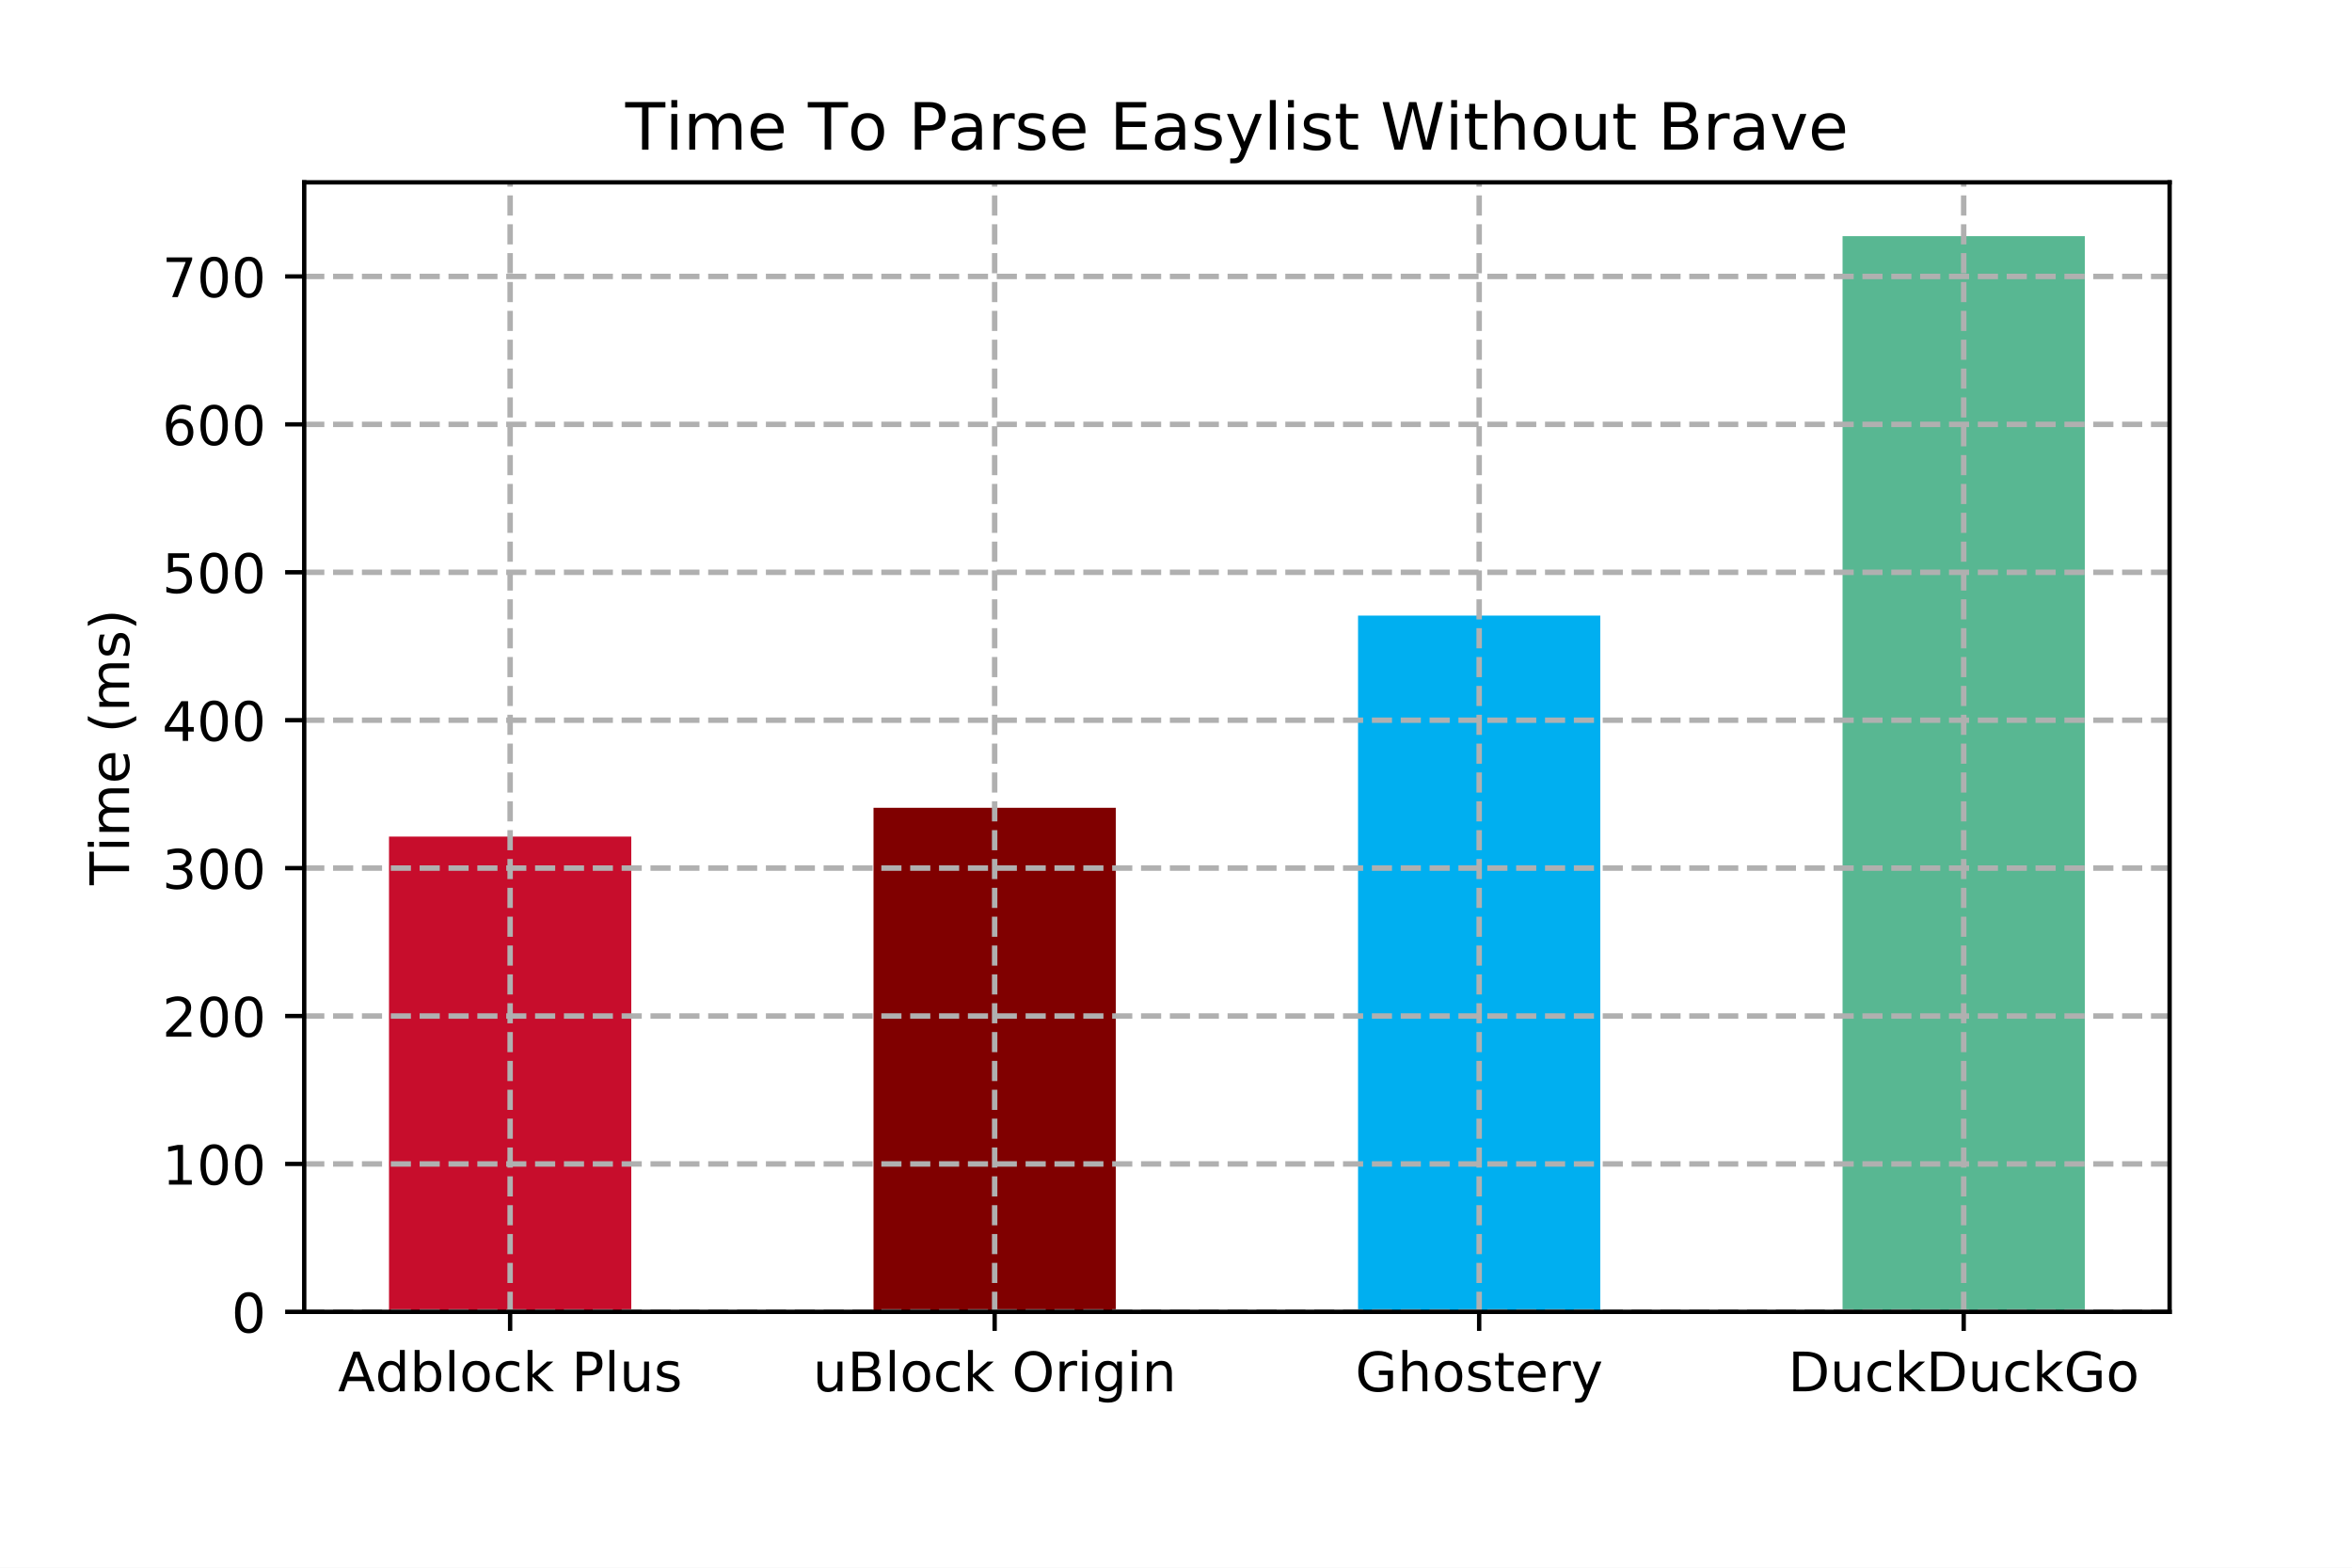
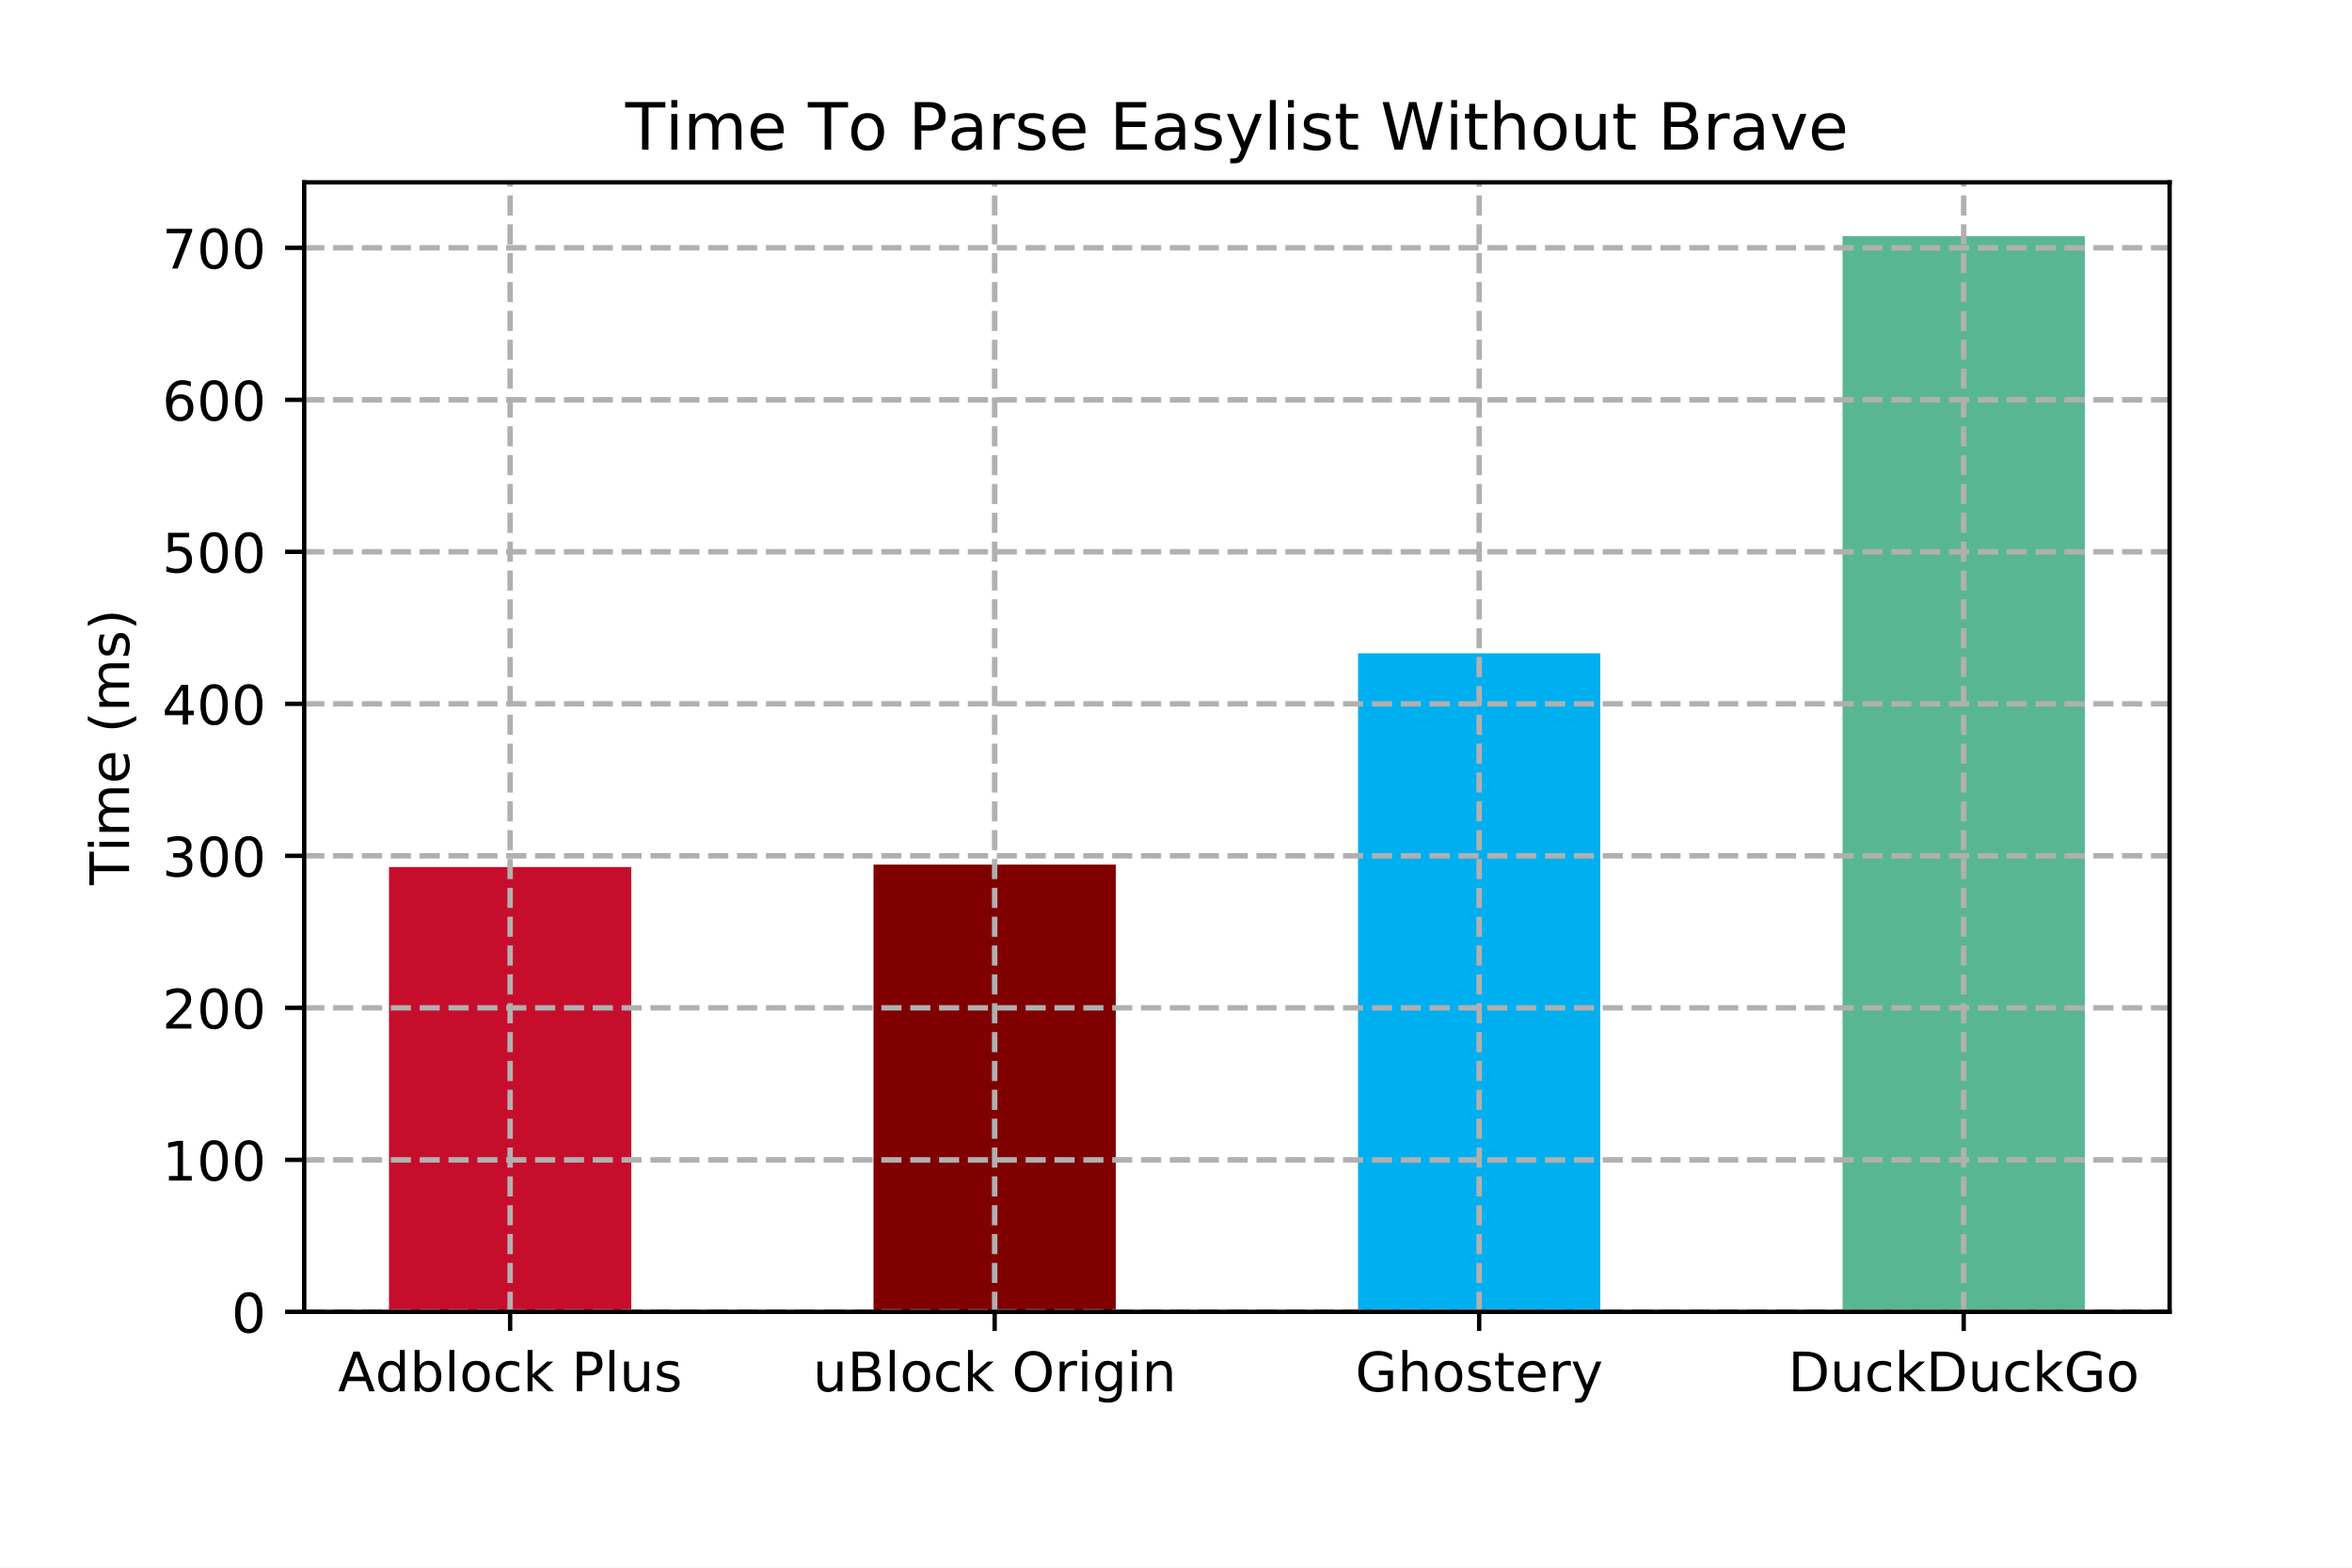
<svg xmlns="http://www.w3.org/2000/svg" xmlns:xlink="http://www.w3.org/1999/xlink" height="288pt" version="1.1" viewBox="0 0 432 288" width="432pt">
  <defs>
    <style type="text/css">
*{stroke-linecap:butt;stroke-linejoin:round;}
  </style>
  </defs>
  <g id="figure_1">
    <g id="patch_1">
      <path d="M 0 288  L 432 288  L 432 0  L 0 0  z " style="fill:#ffffff;" />
    </g>
    <g id="axes_1">
      <g id="patch_2">
        <path d="M 55.875 241  L 398.5 241  L 398.5 33.5  L 55.875 33.5  z " style="fill:#ffffff;" />
      </g>
      <g id="patch_3">
-         <path clip-path="url(#ped906a4e16)" d="M 71.449 241  L 115.946 241  L 115.946 153.693  L 71.449 153.693  z " style="fill:#c70d2c;" />
+         <path clip-path="url(#pb47c6ddad0)" d="M 71.449 241  L 115.946 241  L 115.946 159.291  L 71.449 159.291  z " style="fill:#c70d2c;" />
      </g>
      <g id="patch_4">
-         <path clip-path="url(#ped906a4e16)" d="M 160.442 241  L 204.939 241  L 204.939 148.398  L 160.442 148.398  z " style="fill:#800000;" />
+         <path clip-path="url(#pb47c6ddad0)" d="M 160.442 241  L 204.939 241  L 204.939 158.843  L 160.442 158.843  z " style="fill:#800000;" />
      </g>
      <g id="patch_5">
-         <path clip-path="url(#ped906a4e16)" d="M 249.436 241  L 293.933 241  L 293.933 113.09  L 249.436 113.09  z " style="fill:#00aff0;" />
+         <path clip-path="url(#pb47c6ddad0)" d="M 249.436 241  L 293.933 241  L 293.933 120.013  L 249.436 120.013  z " style="fill:#00aff0;" />
      </g>
      <g id="patch_6">
-         <path clip-path="url(#ped906a4e16)" d="M 338.429 241  L 382.926 241  L 382.926 43.381  L 338.429 43.381  z " style="fill:#58b792;" />
+         <path clip-path="url(#pb47c6ddad0)" d="M 338.429 241  L 382.926 241  L 382.926 43.381  L 338.429 43.381  z " style="fill:#58b792;" />
      </g>
      <g id="matplotlib.axis_1">
        <g id="xtick_1">
          <g id="line2d_1">
-             <path clip-path="url(#ped906a4e16)" d="M 93.697 241  L 93.697 33.5  " style="fill:none;stroke:#b0b0b0;stroke-dasharray:3.7,1.6;stroke-dashoffset:0;" />
+             <path clip-path="url(#pb47c6ddad0)" d="M 93.697 241  L 93.697 33.5  " style="fill:none;stroke:#b0b0b0;stroke-dasharray:3.7,1.6;stroke-dashoffset:0;" />
          </g>
          <g id="line2d_2">
            <defs>
-               <path d="M 0 0  L 0 3.5  " id="mddb2819de8" style="stroke:#000000;stroke-width:0.8;" />
-             </defs>
-             <g>
-               <use style="stroke:#000000;stroke-width:0.8;" x="93.697" xlink:href="#mddb2819de8" y="241" />
+               <path d="M 0 0  L 0 3.5  " id="m133d12f2af" style="stroke:#000000;stroke-width:0.8;" />
+             </defs>
+             <g>
+               <use style="stroke:#000000;stroke-width:0.8;" x="93.697" xlink:href="#m133d12f2af" y="241" />
            </g>
          </g>
          <g id="text_1">
            <defs>
              <path d="M 34.188 63.188  L 20.797 26.906  L 47.609 26.906  z M 28.609 72.906  L 39.797 72.906  L 67.578 0  L 57.328 0  L 50.688 18.703  L 17.828 18.703  L 11.188 0  L 0.781 0  z " id="DejaVuSans-65" />
              <path d="M 45.406 46.391  L 45.406 75.984  L 54.391 75.984  L 54.391 0  L 45.406 0  L 45.406 8.203  Q 42.578 3.328 38.25 0.953  Q 33.938 -1.422 27.875 -1.422  Q 17.969 -1.422 11.734 6.484  Q 5.516 14.406 5.516 27.297  Q 5.516 40.188 11.734 48.094  Q 17.969 56 27.875 56  Q 33.938 56 38.25 53.625  Q 42.578 51.266 45.406 46.391  z M 14.797 27.297  Q 14.797 17.391 18.875 11.75  Q 22.953 6.109 30.078 6.109  Q 37.203 6.109 41.297 11.75  Q 45.406 17.391 45.406 27.297  Q 45.406 37.203 41.297 42.844  Q 37.203 48.484 30.078 48.484  Q 22.953 48.484 18.875 42.844  Q 14.797 37.203 14.797 27.297  z " id="DejaVuSans-100" />
              <path d="M 48.688 27.297  Q 48.688 37.203 44.609 42.844  Q 40.531 48.484 33.406 48.484  Q 26.266 48.484 22.188 42.844  Q 18.109 37.203 18.109 27.297  Q 18.109 17.391 22.188 11.75  Q 26.266 6.109 33.406 6.109  Q 40.531 6.109 44.609 11.75  Q 48.688 17.391 48.688 27.297  z M 18.109 46.391  Q 20.953 51.266 25.266 53.625  Q 29.594 56 35.594 56  Q 45.562 56 51.781 48.094  Q 58.016 40.188 58.016 27.297  Q 58.016 14.406 51.781 6.484  Q 45.562 -1.422 35.594 -1.422  Q 29.594 -1.422 25.266 0.953  Q 20.953 3.328 18.109 8.203  L 18.109 0  L 9.078 0  L 9.078 75.984  L 18.109 75.984  z " id="DejaVuSans-98" />
              <path d="M 9.422 75.984  L 18.406 75.984  L 18.406 0  L 9.422 0  z " id="DejaVuSans-108" />
              <path d="M 30.609 48.391  Q 23.391 48.391 19.188 42.75  Q 14.984 37.109 14.984 27.297  Q 14.984 17.484 19.156 11.844  Q 23.344 6.203 30.609 6.203  Q 37.797 6.203 41.984 11.859  Q 46.188 17.531 46.188 27.297  Q 46.188 37.016 41.984 42.703  Q 37.797 48.391 30.609 48.391  z M 30.609 56  Q 42.328 56 49.016 48.375  Q 55.719 40.766 55.719 27.297  Q 55.719 13.875 49.016 6.219  Q 42.328 -1.422 30.609 -1.422  Q 18.844 -1.422 12.172 6.219  Q 5.516 13.875 5.516 27.297  Q 5.516 40.766 12.172 48.375  Q 18.844 56 30.609 56  z " id="DejaVuSans-111" />
              <path d="M 48.781 52.594  L 48.781 44.188  Q 44.969 46.297 41.141 47.344  Q 37.312 48.391 33.406 48.391  Q 24.656 48.391 19.812 42.844  Q 14.984 37.312 14.984 27.297  Q 14.984 17.281 19.812 11.734  Q 24.656 6.203 33.406 6.203  Q 37.312 6.203 41.141 7.25  Q 44.969 8.297 48.781 10.406  L 48.781 2.094  Q 45.016 0.344 40.984 -0.531  Q 36.969 -1.422 32.422 -1.422  Q 20.062 -1.422 12.781 6.344  Q 5.516 14.109 5.516 27.297  Q 5.516 40.672 12.859 48.328  Q 20.219 56 33.016 56  Q 37.156 56 41.109 55.141  Q 45.062 54.297 48.781 52.594  z " id="DejaVuSans-99" />
              <path d="M 9.078 75.984  L 18.109 75.984  L 18.109 31.109  L 44.922 54.688  L 56.391 54.688  L 27.391 29.109  L 57.625 0  L 45.906 0  L 18.109 26.703  L 18.109 0  L 9.078 0  z " id="DejaVuSans-107" />
              <path id="DejaVuSans-32" />
              <path d="M 19.672 64.797  L 19.672 37.406  L 32.078 37.406  Q 38.969 37.406 42.719 40.969  Q 46.484 44.531 46.484 51.125  Q 46.484 57.672 42.719 61.234  Q 38.969 64.797 32.078 64.797  z M 9.812 72.906  L 32.078 72.906  Q 44.344 72.906 50.609 67.359  Q 56.891 61.812 56.891 51.125  Q 56.891 40.328 50.609 34.812  Q 44.344 29.297 32.078 29.297  L 19.672 29.297  L 19.672 0  L 9.812 0  z " id="DejaVuSans-80" />
              <path d="M 8.5 21.578  L 8.5 54.688  L 17.484 54.688  L 17.484 21.922  Q 17.484 14.156 20.5 10.266  Q 23.531 6.391 29.594 6.391  Q 36.859 6.391 41.078 11.031  Q 45.312 15.672 45.312 23.688  L 45.312 54.688  L 54.297 54.688  L 54.297 0  L 45.312 0  L 45.312 8.406  Q 42.047 3.422 37.719 1  Q 33.406 -1.422 27.688 -1.422  Q 18.266 -1.422 13.375 4.438  Q 8.5 10.297 8.5 21.578  z M 31.109 56  z " id="DejaVuSans-117" />
              <path d="M 44.281 53.078  L 44.281 44.578  Q 40.484 46.531 36.375 47.5  Q 32.281 48.484 27.875 48.484  Q 21.188 48.484 17.844 46.438  Q 14.5 44.391 14.5 40.281  Q 14.5 37.156 16.891 35.375  Q 19.281 33.594 26.516 31.984  L 29.594 31.297  Q 39.156 29.25 43.188 25.516  Q 47.219 21.781 47.219 15.094  Q 47.219 7.469 41.188 3.016  Q 35.156 -1.422 24.609 -1.422  Q 20.219 -1.422 15.453 -0.562  Q 10.688 0.297 5.422 2  L 5.422 11.281  Q 10.406 8.688 15.234 7.391  Q 20.062 6.109 24.812 6.109  Q 31.156 6.109 34.562 8.281  Q 37.984 10.453 37.984 14.406  Q 37.984 18.062 35.516 20.016  Q 33.062 21.969 24.703 23.781  L 21.578 24.516  Q 13.234 26.266 9.516 29.906  Q 5.812 33.547 5.812 39.891  Q 5.812 47.609 11.281 51.797  Q 16.75 56 26.812 56  Q 31.781 56 36.172 55.266  Q 40.578 54.547 44.281 53.078  z " id="DejaVuSans-115" />
            </defs>
            <g transform="translate(62.0699 255.5984)scale(0.1 -0.1)">
              <use xlink:href="#DejaVuSans-65" />
              <use x="68.393" xlink:href="#DejaVuSans-100" />
              <use x="131.869" xlink:href="#DejaVuSans-98" />
              <use x="195.346" xlink:href="#DejaVuSans-108" />
              <use x="223.129" xlink:href="#DejaVuSans-111" />
              <use x="284.311" xlink:href="#DejaVuSans-99" />
              <use x="339.291" xlink:href="#DejaVuSans-107" />
              <use x="397.201" xlink:href="#DejaVuSans-32" />
              <use x="428.988" xlink:href="#DejaVuSans-80" />
              <use x="489.291" xlink:href="#DejaVuSans-108" />
              <use x="517.074" xlink:href="#DejaVuSans-117" />
              <use x="580.453" xlink:href="#DejaVuSans-115" />
            </g>
          </g>
        </g>
        <g id="xtick_2">
          <g id="line2d_3">
-             <path clip-path="url(#ped906a4e16)" d="M 182.691 241  L 182.691 33.5  " style="fill:none;stroke:#b0b0b0;stroke-dasharray:3.7,1.6;stroke-dashoffset:0;" />
+             <path clip-path="url(#pb47c6ddad0)" d="M 182.691 241  L 182.691 33.5  " style="fill:none;stroke:#b0b0b0;stroke-dasharray:3.7,1.6;stroke-dashoffset:0;" />
          </g>
          <g id="line2d_4">
            <g>
-               <use style="stroke:#000000;stroke-width:0.8;" x="182.691" xlink:href="#mddb2819de8" y="241" />
+               <use style="stroke:#000000;stroke-width:0.8;" x="182.691" xlink:href="#m133d12f2af" y="241" />
            </g>
          </g>
          <g id="text_2">
            <defs>
              <path d="M 19.672 34.812  L 19.672 8.109  L 35.5 8.109  Q 43.453 8.109 47.281 11.406  Q 51.125 14.703 51.125 21.484  Q 51.125 28.328 47.281 31.562  Q 43.453 34.812 35.5 34.812  z M 19.672 64.797  L 19.672 42.828  L 34.281 42.828  Q 41.5 42.828 45.031 45.531  Q 48.578 48.25 48.578 53.812  Q 48.578 59.328 45.031 62.062  Q 41.5 64.797 34.281 64.797  z M 9.812 72.906  L 35.016 72.906  Q 46.297 72.906 52.391 68.219  Q 58.5 63.531 58.5 54.891  Q 58.5 48.188 55.375 44.234  Q 52.25 40.281 46.188 39.312  Q 53.469 37.75 57.5 32.781  Q 61.531 27.828 61.531 20.406  Q 61.531 10.641 54.891 5.312  Q 48.25 0 35.984 0  L 9.812 0  z " id="DejaVuSans-66" />
              <path d="M 39.406 66.219  Q 28.656 66.219 22.328 58.203  Q 16.016 50.203 16.016 36.375  Q 16.016 22.609 22.328 14.594  Q 28.656 6.594 39.406 6.594  Q 50.141 6.594 56.422 14.594  Q 62.703 22.609 62.703 36.375  Q 62.703 50.203 56.422 58.203  Q 50.141 66.219 39.406 66.219  z M 39.406 74.219  Q 54.734 74.219 63.906 63.938  Q 73.094 53.656 73.094 36.375  Q 73.094 19.141 63.906 8.859  Q 54.734 -1.422 39.406 -1.422  Q 24.031 -1.422 14.812 8.828  Q 5.609 19.094 5.609 36.375  Q 5.609 53.656 14.812 63.938  Q 24.031 74.219 39.406 74.219  z " id="DejaVuSans-79" />
              <path d="M 41.109 46.297  Q 39.594 47.172 37.812 47.578  Q 36.031 48 33.891 48  Q 26.266 48 22.188 43.047  Q 18.109 38.094 18.109 28.812  L 18.109 0  L 9.078 0  L 9.078 54.688  L 18.109 54.688  L 18.109 46.188  Q 20.953 51.172 25.484 53.578  Q 30.031 56 36.531 56  Q 37.453 56 38.578 55.875  Q 39.703 55.766 41.062 55.516  z " id="DejaVuSans-114" />
              <path d="M 9.422 54.688  L 18.406 54.688  L 18.406 0  L 9.422 0  z M 9.422 75.984  L 18.406 75.984  L 18.406 64.594  L 9.422 64.594  z " id="DejaVuSans-105" />
              <path d="M 45.406 27.984  Q 45.406 37.75 41.375 43.109  Q 37.359 48.484 30.078 48.484  Q 22.859 48.484 18.828 43.109  Q 14.797 37.75 14.797 27.984  Q 14.797 18.266 18.828 12.891  Q 22.859 7.516 30.078 7.516  Q 37.359 7.516 41.375 12.891  Q 45.406 18.266 45.406 27.984  z M 54.391 6.781  Q 54.391 -7.172 48.188 -13.984  Q 42 -20.797 29.203 -20.797  Q 24.469 -20.797 20.266 -20.094  Q 16.062 -19.391 12.109 -17.922  L 12.109 -9.188  Q 16.062 -11.328 19.922 -12.344  Q 23.781 -13.375 27.781 -13.375  Q 36.625 -13.375 41.016 -8.766  Q 45.406 -4.156 45.406 5.172  L 45.406 9.625  Q 42.625 4.781 38.281 2.391  Q 33.938 0 27.875 0  Q 17.828 0 11.672 7.656  Q 5.516 15.328 5.516 27.984  Q 5.516 40.672 11.672 48.328  Q 17.828 56 27.875 56  Q 33.938 56 38.281 53.609  Q 42.625 51.219 45.406 46.391  L 45.406 54.688  L 54.391 54.688  z " id="DejaVuSans-103" />
              <path d="M 54.891 33.016  L 54.891 0  L 45.906 0  L 45.906 32.719  Q 45.906 40.484 42.875 44.328  Q 39.844 48.188 33.797 48.188  Q 26.516 48.188 22.312 43.547  Q 18.109 38.922 18.109 30.906  L 18.109 0  L 9.078 0  L 9.078 54.688  L 18.109 54.688  L 18.109 46.188  Q 21.344 51.125 25.703 53.562  Q 30.078 56 35.797 56  Q 45.219 56 50.047 50.172  Q 54.891 44.344 54.891 33.016  z " id="DejaVuSans-110" />
            </defs>
            <g transform="translate(149.297 255.5984)scale(0.1 -0.1)">
              <use xlink:href="#DejaVuSans-117" />
              <use x="63.379" xlink:href="#DejaVuSans-66" />
              <use x="131.982" xlink:href="#DejaVuSans-108" />
              <use x="159.766" xlink:href="#DejaVuSans-111" />
              <use x="220.947" xlink:href="#DejaVuSans-99" />
              <use x="275.928" xlink:href="#DejaVuSans-107" />
              <use x="333.838" xlink:href="#DejaVuSans-32" />
              <use x="365.625" xlink:href="#DejaVuSans-79" />
              <use x="444.336" xlink:href="#DejaVuSans-114" />
              <use x="485.449" xlink:href="#DejaVuSans-105" />
              <use x="513.232" xlink:href="#DejaVuSans-103" />
              <use x="576.709" xlink:href="#DejaVuSans-105" />
              <use x="604.492" xlink:href="#DejaVuSans-110" />
            </g>
          </g>
        </g>
        <g id="xtick_3">
          <g id="line2d_5">
-             <path clip-path="url(#ped906a4e16)" d="M 271.684 241  L 271.684 33.5  " style="fill:none;stroke:#b0b0b0;stroke-dasharray:3.7,1.6;stroke-dashoffset:0;" />
+             <path clip-path="url(#pb47c6ddad0)" d="M 271.684 241  L 271.684 33.5  " style="fill:none;stroke:#b0b0b0;stroke-dasharray:3.7,1.6;stroke-dashoffset:0;" />
          </g>
          <g id="line2d_6">
            <g>
-               <use style="stroke:#000000;stroke-width:0.8;" x="271.684" xlink:href="#mddb2819de8" y="241" />
+               <use style="stroke:#000000;stroke-width:0.8;" x="271.684" xlink:href="#m133d12f2af" y="241" />
            </g>
          </g>
          <g id="text_3">
            <defs>
              <path d="M 59.516 10.406  L 59.516 29.984  L 43.406 29.984  L 43.406 38.094  L 69.281 38.094  L 69.281 6.781  Q 63.578 2.734 56.688 0.656  Q 49.812 -1.422 42 -1.422  Q 24.906 -1.422 15.25 8.562  Q 5.609 18.562 5.609 36.375  Q 5.609 54.25 15.25 64.234  Q 24.906 74.219 42 74.219  Q 49.125 74.219 55.547 72.453  Q 61.969 70.703 67.391 67.281  L 67.391 56.781  Q 61.922 61.422 55.766 63.766  Q 49.609 66.109 42.828 66.109  Q 29.438 66.109 22.719 58.641  Q 16.016 51.172 16.016 36.375  Q 16.016 21.625 22.719 14.156  Q 29.438 6.688 42.828 6.688  Q 48.047 6.688 52.141 7.594  Q 56.25 8.5 59.516 10.406  z " id="DejaVuSans-71" />
              <path d="M 54.891 33.016  L 54.891 0  L 45.906 0  L 45.906 32.719  Q 45.906 40.484 42.875 44.328  Q 39.844 48.188 33.797 48.188  Q 26.516 48.188 22.312 43.547  Q 18.109 38.922 18.109 30.906  L 18.109 0  L 9.078 0  L 9.078 75.984  L 18.109 75.984  L 18.109 46.188  Q 21.344 51.125 25.703 53.562  Q 30.078 56 35.797 56  Q 45.219 56 50.047 50.172  Q 54.891 44.344 54.891 33.016  z " id="DejaVuSans-104" />
              <path d="M 18.312 70.219  L 18.312 54.688  L 36.812 54.688  L 36.812 47.703  L 18.312 47.703  L 18.312 18.016  Q 18.312 11.328 20.141 9.422  Q 21.969 7.516 27.594 7.516  L 36.812 7.516  L 36.812 0  L 27.594 0  Q 17.188 0 13.234 3.875  Q 9.281 7.766 9.281 18.016  L 9.281 47.703  L 2.688 47.703  L 2.688 54.688  L 9.281 54.688  L 9.281 70.219  z " id="DejaVuSans-116" />
              <path d="M 56.203 29.594  L 56.203 25.203  L 14.891 25.203  Q 15.484 15.922 20.484 11.062  Q 25.484 6.203 34.422 6.203  Q 39.594 6.203 44.453 7.469  Q 49.312 8.734 54.109 11.281  L 54.109 2.781  Q 49.266 0.734 44.188 -0.344  Q 39.109 -1.422 33.891 -1.422  Q 20.797 -1.422 13.156 6.188  Q 5.516 13.812 5.516 26.812  Q 5.516 40.234 12.766 48.109  Q 20.016 56 32.328 56  Q 43.359 56 49.781 48.891  Q 56.203 41.797 56.203 29.594  z M 47.219 32.234  Q 47.125 39.594 43.094 43.984  Q 39.062 48.391 32.422 48.391  Q 24.906 48.391 20.391 44.141  Q 15.875 39.891 15.188 32.172  z " id="DejaVuSans-101" />
              <path d="M 32.172 -5.078  Q 28.375 -14.844 24.75 -17.812  Q 21.141 -20.797 15.094 -20.797  L 7.906 -20.797  L 7.906 -13.281  L 13.188 -13.281  Q 16.891 -13.281 18.938 -11.516  Q 21 -9.766 23.484 -3.219  L 25.094 0.875  L 2.984 54.688  L 12.5 54.688  L 29.594 11.922  L 46.688 54.688  L 56.203 54.688  z " id="DejaVuSans-121" />
            </defs>
            <g transform="translate(248.9257 255.5984)scale(0.1 -0.1)">
              <use xlink:href="#DejaVuSans-71" />
              <use x="77.49" xlink:href="#DejaVuSans-104" />
              <use x="140.869" xlink:href="#DejaVuSans-111" />
              <use x="202.051" xlink:href="#DejaVuSans-115" />
              <use x="254.15" xlink:href="#DejaVuSans-116" />
              <use x="293.359" xlink:href="#DejaVuSans-101" />
              <use x="354.883" xlink:href="#DejaVuSans-114" />
              <use x="395.996" xlink:href="#DejaVuSans-121" />
            </g>
          </g>
        </g>
        <g id="xtick_4">
          <g id="line2d_7">
-             <path clip-path="url(#ped906a4e16)" d="M 360.678 241  L 360.678 33.5  " style="fill:none;stroke:#b0b0b0;stroke-dasharray:3.7,1.6;stroke-dashoffset:0;" />
+             <path clip-path="url(#pb47c6ddad0)" d="M 360.678 241  L 360.678 33.5  " style="fill:none;stroke:#b0b0b0;stroke-dasharray:3.7,1.6;stroke-dashoffset:0;" />
          </g>
          <g id="line2d_8">
            <g>
-               <use style="stroke:#000000;stroke-width:0.8;" x="360.678" xlink:href="#mddb2819de8" y="241" />
+               <use style="stroke:#000000;stroke-width:0.8;" x="360.678" xlink:href="#m133d12f2af" y="241" />
            </g>
          </g>
          <g id="text_4">
            <defs>
              <path d="M 19.672 64.797  L 19.672 8.109  L 31.594 8.109  Q 46.688 8.109 53.688 14.938  Q 60.688 21.781 60.688 36.531  Q 60.688 51.172 53.688 57.984  Q 46.688 64.797 31.594 64.797  z M 9.812 72.906  L 30.078 72.906  Q 51.266 72.906 61.172 64.094  Q 71.094 55.281 71.094 36.531  Q 71.094 17.672 61.125 8.828  Q 51.172 0 30.078 0  L 9.812 0  z " id="DejaVuSans-68" />
            </defs>
            <g transform="translate(328.4176 255.5984)scale(0.1 -0.1)">
              <use xlink:href="#DejaVuSans-68" />
              <use x="77.002" xlink:href="#DejaVuSans-117" />
              <use x="140.381" xlink:href="#DejaVuSans-99" />
              <use x="195.361" xlink:href="#DejaVuSans-107" />
              <use x="253.271" xlink:href="#DejaVuSans-68" />
              <use x="330.273" xlink:href="#DejaVuSans-117" />
              <use x="393.652" xlink:href="#DejaVuSans-99" />
              <use x="448.633" xlink:href="#DejaVuSans-107" />
              <use x="506.543" xlink:href="#DejaVuSans-71" />
              <use x="584.033" xlink:href="#DejaVuSans-111" />
            </g>
          </g>
        </g>
      </g>
      <g id="matplotlib.axis_2">
        <g id="ytick_1">
          <g id="line2d_9">
-             <path clip-path="url(#ped906a4e16)" d="M 55.875 241  L 398.5 241  " style="fill:none;stroke:#b0b0b0;stroke-dasharray:3.7,1.6;stroke-dashoffset:0;" />
+             <path clip-path="url(#pb47c6ddad0)" d="M 55.875 241  L 398.5 241  " style="fill:none;stroke:#b0b0b0;stroke-dasharray:3.7,1.6;stroke-dashoffset:0;" />
          </g>
          <g id="line2d_10">
            <defs>
-               <path d="M 0 0  L -3.5 0  " id="m9e62b4fdec" style="stroke:#000000;stroke-width:0.8;" />
-             </defs>
-             <g>
-               <use style="stroke:#000000;stroke-width:0.8;" x="55.875" xlink:href="#m9e62b4fdec" y="241" />
+               <path d="M 0 0  L -3.5 0  " id="mf9d47cd242" style="stroke:#000000;stroke-width:0.8;" />
+             </defs>
+             <g>
+               <use style="stroke:#000000;stroke-width:0.8;" x="55.875" xlink:href="#mf9d47cd242" y="241" />
            </g>
          </g>
          <g id="text_5">
            <defs>
              <path d="M 31.781 66.406  Q 24.172 66.406 20.328 58.906  Q 16.5 51.422 16.5 36.375  Q 16.5 21.391 20.328 13.891  Q 24.172 6.391 31.781 6.391  Q 39.453 6.391 43.281 13.891  Q 47.125 21.391 47.125 36.375  Q 47.125 51.422 43.281 58.906  Q 39.453 66.406 31.781 66.406  z M 31.781 74.219  Q 44.047 74.219 50.516 64.516  Q 56.984 54.828 56.984 36.375  Q 56.984 17.969 50.516 8.266  Q 44.047 -1.422 31.781 -1.422  Q 19.531 -1.422 13.062 8.266  Q 6.594 17.969 6.594 36.375  Q 6.594 54.828 13.062 64.516  Q 19.531 74.219 31.781 74.219  z " id="DejaVuSans-48" />
            </defs>
            <g transform="translate(42.5125 244.7992)scale(0.1 -0.1)">
              <use xlink:href="#DejaVuSans-48" />
            </g>
          </g>
        </g>
        <g id="ytick_2">
          <g id="line2d_11">
-             <path clip-path="url(#ped906a4e16)" d="M 55.875 213.827  L 398.5 213.827  " style="fill:none;stroke:#b0b0b0;stroke-dasharray:3.7,1.6;stroke-dashoffset:0;" />
+             <path clip-path="url(#pb47c6ddad0)" d="M 55.875 213.075  L 398.5 213.075  " style="fill:none;stroke:#b0b0b0;stroke-dasharray:3.7,1.6;stroke-dashoffset:0;" />
          </g>
          <g id="line2d_12">
            <g>
-               <use style="stroke:#000000;stroke-width:0.8;" x="55.875" xlink:href="#m9e62b4fdec" y="213.827" />
+               <use style="stroke:#000000;stroke-width:0.8;" x="55.875" xlink:href="#mf9d47cd242" y="213.075" />
            </g>
          </g>
          <g id="text_6">
            <defs>
              <path d="M 12.406 8.297  L 28.516 8.297  L 28.516 63.922  L 10.984 60.406  L 10.984 69.391  L 28.422 72.906  L 38.281 72.906  L 38.281 8.297  L 54.391 8.297  L 54.391 0  L 12.406 0  z " id="DejaVuSans-49" />
            </defs>
-             <g transform="translate(29.7875 217.6259)scale(0.1 -0.1)">
+             <g transform="translate(29.7875 216.8742)scale(0.1 -0.1)">
              <use xlink:href="#DejaVuSans-49" />
              <use x="63.623" xlink:href="#DejaVuSans-48" />
              <use x="127.246" xlink:href="#DejaVuSans-48" />
            </g>
          </g>
        </g>
        <g id="ytick_3">
          <g id="line2d_13">
-             <path clip-path="url(#ped906a4e16)" d="M 55.875 186.653  L 398.5 186.653  " style="fill:none;stroke:#b0b0b0;stroke-dasharray:3.7,1.6;stroke-dashoffset:0;" />
+             <path clip-path="url(#pb47c6ddad0)" d="M 55.875 185.15  L 398.5 185.15  " style="fill:none;stroke:#b0b0b0;stroke-dasharray:3.7,1.6;stroke-dashoffset:0;" />
          </g>
          <g id="line2d_14">
            <g>
-               <use style="stroke:#000000;stroke-width:0.8;" x="55.875" xlink:href="#m9e62b4fdec" y="186.653" />
+               <use style="stroke:#000000;stroke-width:0.8;" x="55.875" xlink:href="#mf9d47cd242" y="185.15" />
            </g>
          </g>
          <g id="text_7">
            <defs>
              <path d="M 19.188 8.297  L 53.609 8.297  L 53.609 0  L 7.328 0  L 7.328 8.297  Q 12.938 14.109 22.625 23.891  Q 32.328 33.688 34.812 36.531  Q 39.547 41.844 41.422 45.531  Q 43.312 49.219 43.312 52.781  Q 43.312 58.594 39.234 62.25  Q 35.156 65.922 28.609 65.922  Q 23.969 65.922 18.812 64.312  Q 13.672 62.703 7.812 59.422  L 7.812 69.391  Q 13.766 71.781 18.938 73  Q 24.125 74.219 28.422 74.219  Q 39.75 74.219 46.484 68.547  Q 53.219 62.891 53.219 53.422  Q 53.219 48.922 51.531 44.891  Q 49.859 40.875 45.406 35.406  Q 44.188 33.984 37.641 27.219  Q 31.109 20.453 19.188 8.297  z " id="DejaVuSans-50" />
            </defs>
-             <g transform="translate(29.7875 190.4526)scale(0.1 -0.1)">
+             <g transform="translate(29.7875 188.9492)scale(0.1 -0.1)">
              <use xlink:href="#DejaVuSans-50" />
              <use x="63.623" xlink:href="#DejaVuSans-48" />
              <use x="127.246" xlink:href="#DejaVuSans-48" />
            </g>
          </g>
        </g>
        <g id="ytick_4">
          <g id="line2d_15">
-             <path clip-path="url(#ped906a4e16)" d="M 55.875 159.48  L 398.5 159.48  " style="fill:none;stroke:#b0b0b0;stroke-dasharray:3.7,1.6;stroke-dashoffset:0;" />
+             <path clip-path="url(#pb47c6ddad0)" d="M 55.875 157.225  L 398.5 157.225  " style="fill:none;stroke:#b0b0b0;stroke-dasharray:3.7,1.6;stroke-dashoffset:0;" />
          </g>
          <g id="line2d_16">
            <g>
-               <use style="stroke:#000000;stroke-width:0.8;" x="55.875" xlink:href="#m9e62b4fdec" y="159.48" />
+               <use style="stroke:#000000;stroke-width:0.8;" x="55.875" xlink:href="#mf9d47cd242" y="157.225" />
            </g>
          </g>
          <g id="text_8">
            <defs>
              <path d="M 40.578 39.312  Q 47.656 37.797 51.625 33  Q 55.609 28.219 55.609 21.188  Q 55.609 10.406 48.188 4.484  Q 40.766 -1.422 27.094 -1.422  Q 22.516 -1.422 17.656 -0.516  Q 12.797 0.391 7.625 2.203  L 7.625 11.719  Q 11.719 9.328 16.594 8.109  Q 21.484 6.891 26.812 6.891  Q 36.078 6.891 40.938 10.547  Q 45.797 14.203 45.797 21.188  Q 45.797 27.641 41.281 31.266  Q 36.766 34.906 28.719 34.906  L 20.219 34.906  L 20.219 43.016  L 29.109 43.016  Q 36.375 43.016 40.234 45.922  Q 44.094 48.828 44.094 54.297  Q 44.094 59.906 40.109 62.906  Q 36.141 65.922 28.719 65.922  Q 24.656 65.922 20.016 65.031  Q 15.375 64.156 9.812 62.312  L 9.812 71.094  Q 15.438 72.656 20.344 73.438  Q 25.25 74.219 29.594 74.219  Q 40.828 74.219 47.359 69.109  Q 53.906 64.016 53.906 55.328  Q 53.906 49.266 50.438 45.094  Q 46.969 40.922 40.578 39.312  z " id="DejaVuSans-51" />
            </defs>
-             <g transform="translate(29.7875 163.2793)scale(0.1 -0.1)">
+             <g transform="translate(29.7875 161.0242)scale(0.1 -0.1)">
              <use xlink:href="#DejaVuSans-51" />
              <use x="63.623" xlink:href="#DejaVuSans-48" />
              <use x="127.246" xlink:href="#DejaVuSans-48" />
            </g>
          </g>
        </g>
        <g id="ytick_5">
          <g id="line2d_17">
-             <path clip-path="url(#ped906a4e16)" d="M 55.875 132.307  L 398.5 132.307  " style="fill:none;stroke:#b0b0b0;stroke-dasharray:3.7,1.6;stroke-dashoffset:0;" />
+             <path clip-path="url(#pb47c6ddad0)" d="M 55.875 129.3  L 398.5 129.3  " style="fill:none;stroke:#b0b0b0;stroke-dasharray:3.7,1.6;stroke-dashoffset:0;" />
          </g>
          <g id="line2d_18">
            <g>
-               <use style="stroke:#000000;stroke-width:0.8;" x="55.875" xlink:href="#m9e62b4fdec" y="132.307" />
+               <use style="stroke:#000000;stroke-width:0.8;" x="55.875" xlink:href="#mf9d47cd242" y="129.3" />
            </g>
          </g>
          <g id="text_9">
            <defs>
              <path d="M 37.797 64.312  L 12.891 25.391  L 37.797 25.391  z M 35.203 72.906  L 47.609 72.906  L 47.609 25.391  L 58.016 25.391  L 58.016 17.188  L 47.609 17.188  L 47.609 0  L 37.797 0  L 37.797 17.188  L 4.891 17.188  L 4.891 26.703  z " id="DejaVuSans-52" />
            </defs>
-             <g transform="translate(29.7875 136.106)scale(0.1 -0.1)">
+             <g transform="translate(29.7875 133.0992)scale(0.1 -0.1)">
              <use xlink:href="#DejaVuSans-52" />
              <use x="63.623" xlink:href="#DejaVuSans-48" />
              <use x="127.246" xlink:href="#DejaVuSans-48" />
            </g>
          </g>
        </g>
        <g id="ytick_6">
          <g id="line2d_19">
-             <path clip-path="url(#ped906a4e16)" d="M 55.875 105.133  L 398.5 105.133  " style="fill:none;stroke:#b0b0b0;stroke-dasharray:3.7,1.6;stroke-dashoffset:0;" />
+             <path clip-path="url(#pb47c6ddad0)" d="M 55.875 101.375  L 398.5 101.375  " style="fill:none;stroke:#b0b0b0;stroke-dasharray:3.7,1.6;stroke-dashoffset:0;" />
          </g>
          <g id="line2d_20">
            <g>
-               <use style="stroke:#000000;stroke-width:0.8;" x="55.875" xlink:href="#m9e62b4fdec" y="105.133" />
+               <use style="stroke:#000000;stroke-width:0.8;" x="55.875" xlink:href="#mf9d47cd242" y="101.375" />
            </g>
          </g>
          <g id="text_10">
            <defs>
              <path d="M 10.797 72.906  L 49.516 72.906  L 49.516 64.594  L 19.828 64.594  L 19.828 46.734  Q 21.969 47.469 24.109 47.828  Q 26.266 48.188 28.422 48.188  Q 40.625 48.188 47.75 41.5  Q 54.891 34.812 54.891 23.391  Q 54.891 11.625 47.562 5.094  Q 40.234 -1.422 26.906 -1.422  Q 22.312 -1.422 17.547 -0.641  Q 12.797 0.141 7.719 1.703  L 7.719 11.625  Q 12.109 9.234 16.797 8.062  Q 21.484 6.891 26.703 6.891  Q 35.156 6.891 40.078 11.328  Q 45.016 15.766 45.016 23.391  Q 45.016 31 40.078 35.438  Q 35.156 39.891 26.703 39.891  Q 22.75 39.891 18.812 39.016  Q 14.891 38.141 10.797 36.281  z " id="DejaVuSans-53" />
            </defs>
-             <g transform="translate(29.7875 108.9327)scale(0.1 -0.1)">
+             <g transform="translate(29.7875 105.1742)scale(0.1 -0.1)">
              <use xlink:href="#DejaVuSans-53" />
              <use x="63.623" xlink:href="#DejaVuSans-48" />
              <use x="127.246" xlink:href="#DejaVuSans-48" />
            </g>
          </g>
        </g>
        <g id="ytick_7">
          <g id="line2d_21">
-             <path clip-path="url(#ped906a4e16)" d="M 55.875 77.96  L 398.5 77.96  " style="fill:none;stroke:#b0b0b0;stroke-dasharray:3.7,1.6;stroke-dashoffset:0;" />
+             <path clip-path="url(#pb47c6ddad0)" d="M 55.875 73.45  L 398.5 73.45  " style="fill:none;stroke:#b0b0b0;stroke-dasharray:3.7,1.6;stroke-dashoffset:0;" />
          </g>
          <g id="line2d_22">
            <g>
-               <use style="stroke:#000000;stroke-width:0.8;" x="55.875" xlink:href="#m9e62b4fdec" y="77.96" />
+               <use style="stroke:#000000;stroke-width:0.8;" x="55.875" xlink:href="#mf9d47cd242" y="73.45" />
            </g>
          </g>
          <g id="text_11">
            <defs>
              <path d="M 33.016 40.375  Q 26.375 40.375 22.484 35.828  Q 18.609 31.297 18.609 23.391  Q 18.609 15.531 22.484 10.953  Q 26.375 6.391 33.016 6.391  Q 39.656 6.391 43.531 10.953  Q 47.406 15.531 47.406 23.391  Q 47.406 31.297 43.531 35.828  Q 39.656 40.375 33.016 40.375  z M 52.594 71.297  L 52.594 62.312  Q 48.875 64.062 45.094 64.984  Q 41.312 65.922 37.594 65.922  Q 27.828 65.922 22.672 59.328  Q 17.531 52.734 16.797 39.406  Q 19.672 43.656 24.016 45.922  Q 28.375 48.188 33.594 48.188  Q 44.578 48.188 50.953 41.516  Q 57.328 34.859 57.328 23.391  Q 57.328 12.156 50.688 5.359  Q 44.047 -1.422 33.016 -1.422  Q 20.359 -1.422 13.672 8.266  Q 6.984 17.969 6.984 36.375  Q 6.984 53.656 15.188 63.938  Q 23.391 74.219 37.203 74.219  Q 40.922 74.219 44.703 73.484  Q 48.484 72.75 52.594 71.297  z " id="DejaVuSans-54" />
            </defs>
-             <g transform="translate(29.7875 81.75942)scale(0.1 -0.1)">
+             <g transform="translate(29.7875 77.24925)scale(0.1 -0.1)">
              <use xlink:href="#DejaVuSans-54" />
              <use x="63.623" xlink:href="#DejaVuSans-48" />
              <use x="127.246" xlink:href="#DejaVuSans-48" />
            </g>
          </g>
        </g>
        <g id="ytick_8">
          <g id="line2d_23">
-             <path clip-path="url(#ped906a4e16)" d="M 55.875 50.787  L 398.5 50.787  " style="fill:none;stroke:#b0b0b0;stroke-dasharray:3.7,1.6;stroke-dashoffset:0;" />
+             <path clip-path="url(#pb47c6ddad0)" d="M 55.875 45.525  L 398.5 45.525  " style="fill:none;stroke:#b0b0b0;stroke-dasharray:3.7,1.6;stroke-dashoffset:0;" />
          </g>
          <g id="line2d_24">
            <g>
-               <use style="stroke:#000000;stroke-width:0.8;" x="55.875" xlink:href="#m9e62b4fdec" y="50.787" />
+               <use style="stroke:#000000;stroke-width:0.8;" x="55.875" xlink:href="#mf9d47cd242" y="45.525" />
            </g>
          </g>
          <g id="text_12">
            <defs>
              <path d="M 8.203 72.906  L 55.078 72.906  L 55.078 68.703  L 28.609 0  L 18.312 0  L 43.219 64.594  L 8.203 64.594  z " id="DejaVuSans-55" />
            </defs>
-             <g transform="translate(29.7875 54.58612)scale(0.1 -0.1)">
+             <g transform="translate(29.7875 49.32426)scale(0.1 -0.1)">
              <use xlink:href="#DejaVuSans-55" />
              <use x="63.623" xlink:href="#DejaVuSans-48" />
              <use x="127.246" xlink:href="#DejaVuSans-48" />
            </g>
          </g>
        </g>
        <g id="text_13">
          <defs>
            <path d="M -0.297 72.906  L 61.375 72.906  L 61.375 64.594  L 35.5 64.594  L 35.5 0  L 25.594 0  L 25.594 64.594  L -0.297 64.594  z " id="DejaVuSans-84" />
            <path d="M 52 44.188  Q 55.375 50.25 60.062 53.125  Q 64.75 56 71.094 56  Q 79.641 56 84.281 50.016  Q 88.922 44.047 88.922 33.016  L 88.922 0  L 79.891 0  L 79.891 32.719  Q 79.891 40.578 77.094 44.375  Q 74.312 48.188 68.609 48.188  Q 61.625 48.188 57.562 43.547  Q 53.516 38.922 53.516 30.906  L 53.516 0  L 44.484 0  L 44.484 32.719  Q 44.484 40.625 41.703 44.406  Q 38.922 48.188 33.109 48.188  Q 26.219 48.188 22.156 43.531  Q 18.109 38.875 18.109 30.906  L 18.109 0  L 9.078 0  L 9.078 54.688  L 18.109 54.688  L 18.109 46.188  Q 21.188 51.219 25.484 53.609  Q 29.781 56 35.688 56  Q 41.656 56 45.828 52.969  Q 50 49.953 52 44.188  z " id="DejaVuSans-109" />
            <path d="M 31 75.875  Q 24.469 64.656 21.281 53.656  Q 18.109 42.672 18.109 31.391  Q 18.109 20.125 21.312 9.062  Q 24.516 -2 31 -13.188  L 23.188 -13.188  Q 15.875 -1.703 12.234 9.375  Q 8.594 20.453 8.594 31.391  Q 8.594 42.281 12.203 53.312  Q 15.828 64.359 23.188 75.875  z " id="DejaVuSans-40" />
            <path d="M 8.016 75.875  L 15.828 75.875  Q 23.141 64.359 26.781 53.312  Q 30.422 42.281 30.422 31.391  Q 30.422 20.453 26.781 9.375  Q 23.141 -1.703 15.828 -13.188  L 8.016 -13.188  Q 14.5 -2 17.703 9.062  Q 20.906 20.125 20.906 31.391  Q 20.906 42.672 17.703 53.656  Q 14.5 64.656 8.016 75.875  z " id="DejaVuSans-41" />
          </defs>
          <g transform="translate(23.70781 162.6031)rotate(-90)scale(0.1 -0.1)">
            <use xlink:href="#DejaVuSans-84" />
            <use x="61.037" xlink:href="#DejaVuSans-105" />
            <use x="88.82" xlink:href="#DejaVuSans-109" />
            <use x="186.232" xlink:href="#DejaVuSans-101" />
            <use x="247.756" xlink:href="#DejaVuSans-32" />
            <use x="279.543" xlink:href="#DejaVuSans-40" />
            <use x="318.557" xlink:href="#DejaVuSans-109" />
            <use x="415.969" xlink:href="#DejaVuSans-115" />
            <use x="468.068" xlink:href="#DejaVuSans-41" />
          </g>
        </g>
      </g>
      <g id="patch_7">
        <path d="M 55.875 241  L 55.875 33.5  " style="fill:none;stroke:#000000;stroke-linecap:square;stroke-linejoin:miter;stroke-width:0.8;" />
      </g>
      <g id="patch_8">
        <path d="M 398.5 241  L 398.5 33.5  " style="fill:none;stroke:#000000;stroke-linecap:square;stroke-linejoin:miter;stroke-width:0.8;" />
      </g>
      <g id="patch_9">
        <path d="M 55.875 241  L 398.5 241  " style="fill:none;stroke:#000000;stroke-linecap:square;stroke-linejoin:miter;stroke-width:0.8;" />
      </g>
      <g id="patch_10">
        <path d="M 55.875 33.5  L 398.5 33.5  " style="fill:none;stroke:#000000;stroke-linecap:square;stroke-linejoin:miter;stroke-width:0.8;" />
      </g>
      <g id="text_14">
        <defs>
          <path d="M 34.281 27.484  Q 23.391 27.484 19.188 25  Q 14.984 22.516 14.984 16.5  Q 14.984 11.719 18.141 8.906  Q 21.297 6.109 26.703 6.109  Q 34.188 6.109 38.703 11.406  Q 43.219 16.703 43.219 25.484  L 43.219 27.484  z M 52.203 31.203  L 52.203 0  L 43.219 0  L 43.219 8.297  Q 40.141 3.328 35.547 0.953  Q 30.953 -1.422 24.312 -1.422  Q 15.922 -1.422 10.953 3.297  Q 6 8.016 6 15.922  Q 6 25.141 12.172 29.828  Q 18.359 34.516 30.609 34.516  L 43.219 34.516  L 43.219 35.406  Q 43.219 41.609 39.141 45  Q 35.062 48.391 27.688 48.391  Q 23 48.391 18.547 47.266  Q 14.109 46.141 10.016 43.891  L 10.016 52.203  Q 14.938 54.109 19.578 55.047  Q 24.219 56 28.609 56  Q 40.484 56 46.344 49.844  Q 52.203 43.703 52.203 31.203  z " id="DejaVuSans-97" />
          <path d="M 9.812 72.906  L 55.906 72.906  L 55.906 64.594  L 19.672 64.594  L 19.672 43.016  L 54.391 43.016  L 54.391 34.719  L 19.672 34.719  L 19.672 8.297  L 56.781 8.297  L 56.781 0  L 9.812 0  z " id="DejaVuSans-69" />
          <path d="M 3.328 72.906  L 13.281 72.906  L 28.609 11.281  L 43.891 72.906  L 54.984 72.906  L 70.312 11.281  L 85.594 72.906  L 95.609 72.906  L 77.297 0  L 64.891 0  L 49.516 63.281  L 33.984 0  L 21.578 0  z " id="DejaVuSans-87" />
          <path d="M 2.984 54.688  L 12.5 54.688  L 29.594 8.797  L 46.688 54.688  L 56.203 54.688  L 35.688 0  L 23.484 0  z " id="DejaVuSans-118" />
        </defs>
        <g transform="translate(114.8553 27.5)scale(0.12 -0.12)">
          <use xlink:href="#DejaVuSans-84" />
          <use x="61.037" xlink:href="#DejaVuSans-105" />
          <use x="88.82" xlink:href="#DejaVuSans-109" />
          <use x="186.232" xlink:href="#DejaVuSans-101" />
          <use x="247.756" xlink:href="#DejaVuSans-32" />
          <use x="279.543" xlink:href="#DejaVuSans-84" />
          <use x="340.361" xlink:href="#DejaVuSans-111" />
          <use x="401.543" xlink:href="#DejaVuSans-32" />
          <use x="433.33" xlink:href="#DejaVuSans-80" />
          <use x="493.57" xlink:href="#DejaVuSans-97" />
          <use x="554.85" xlink:href="#DejaVuSans-114" />
          <use x="595.963" xlink:href="#DejaVuSans-115" />
          <use x="648.062" xlink:href="#DejaVuSans-101" />
          <use x="709.586" xlink:href="#DejaVuSans-32" />
          <use x="741.373" xlink:href="#DejaVuSans-69" />
          <use x="804.557" xlink:href="#DejaVuSans-97" />
          <use x="865.836" xlink:href="#DejaVuSans-115" />
          <use x="917.936" xlink:href="#DejaVuSans-121" />
          <use x="977.115" xlink:href="#DejaVuSans-108" />
          <use x="1004.898" xlink:href="#DejaVuSans-105" />
          <use x="1032.682" xlink:href="#DejaVuSans-115" />
          <use x="1084.781" xlink:href="#DejaVuSans-116" />
          <use x="1123.99" xlink:href="#DejaVuSans-32" />
          <use x="1155.777" xlink:href="#DejaVuSans-87" />
          <use x="1254.623" xlink:href="#DejaVuSans-105" />
          <use x="1282.406" xlink:href="#DejaVuSans-116" />
          <use x="1321.615" xlink:href="#DejaVuSans-104" />
          <use x="1384.994" xlink:href="#DejaVuSans-111" />
          <use x="1446.176" xlink:href="#DejaVuSans-117" />
          <use x="1509.555" xlink:href="#DejaVuSans-116" />
          <use x="1548.764" xlink:href="#DejaVuSans-32" />
          <use x="1580.551" xlink:href="#DejaVuSans-66" />
          <use x="1649.154" xlink:href="#DejaVuSans-114" />
          <use x="1690.268" xlink:href="#DejaVuSans-97" />
          <use x="1751.547" xlink:href="#DejaVuSans-118" />
          <use x="1810.727" xlink:href="#DejaVuSans-101" />
        </g>
      </g>
    </g>
  </g>
  <defs>
-     <clipPath id="ped906a4e16">
+     <clipPath id="pb47c6ddad0">
      <rect height="207.5" width="342.625" x="55.875" y="33.5" />
    </clipPath>
  </defs>
</svg>
